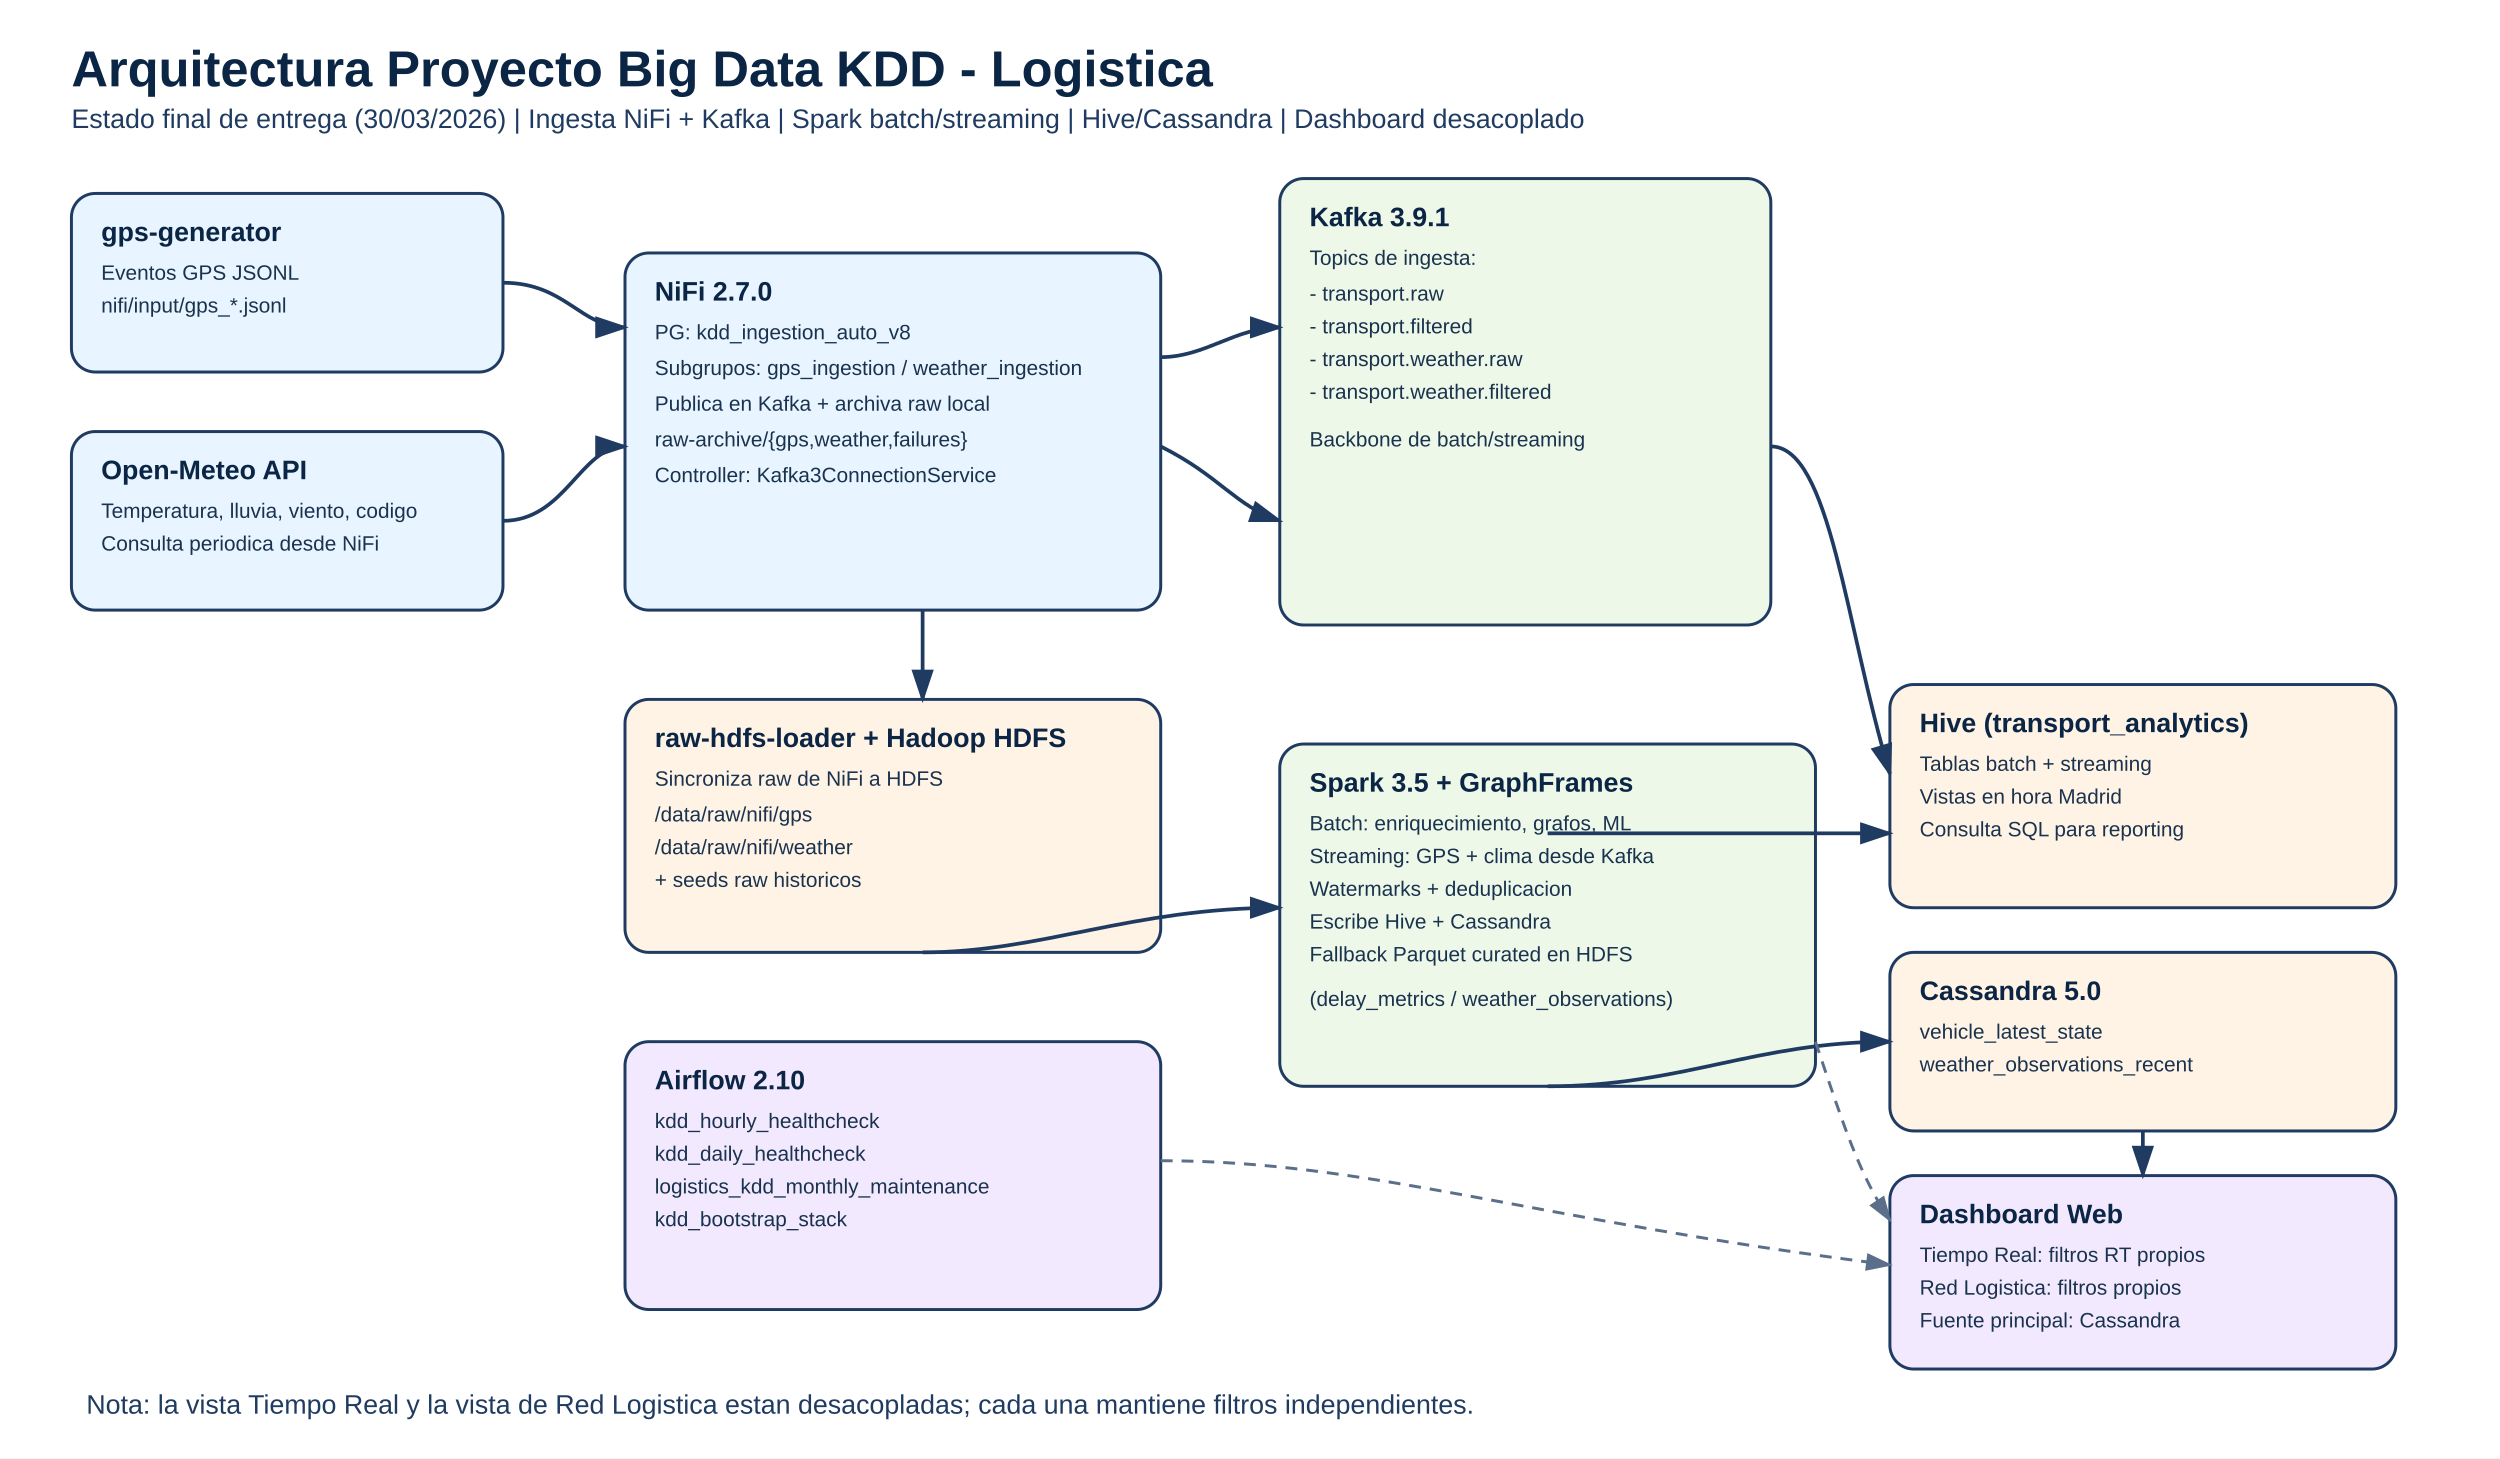
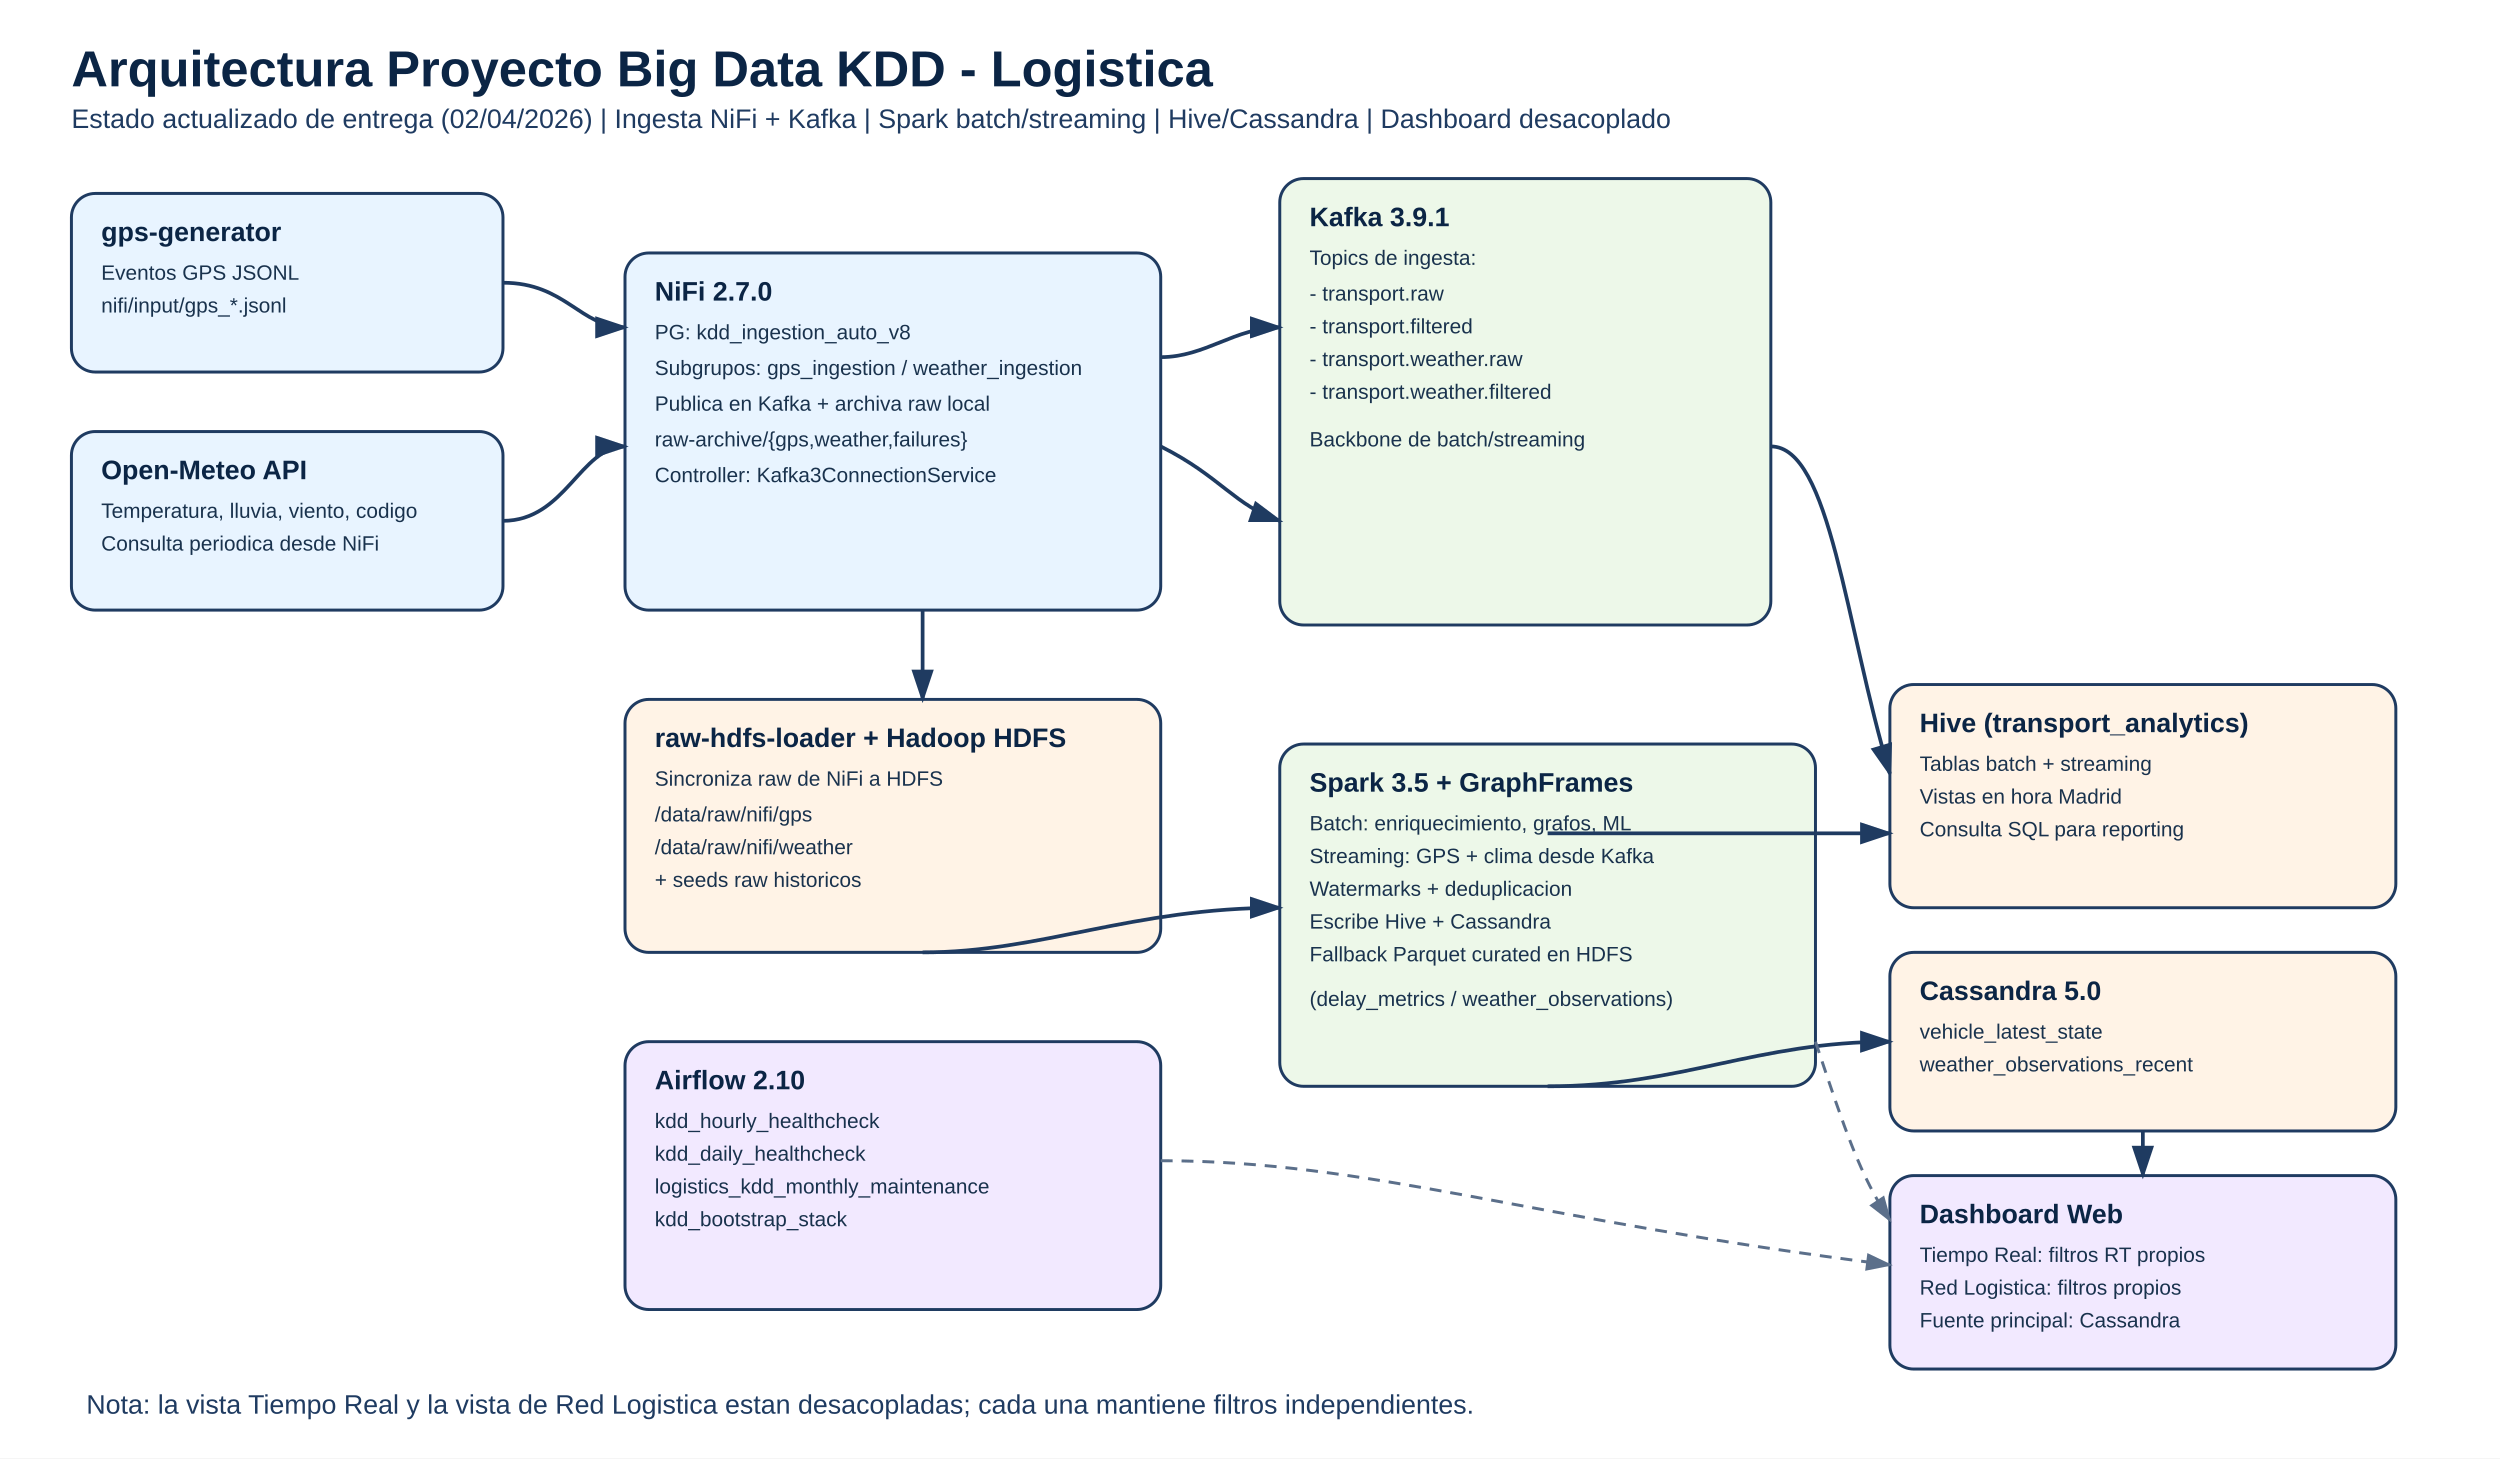
<svg xmlns="http://www.w3.org/2000/svg" width="1680" height="980" viewBox="0 0 1680 980" role="img" aria-label="Arquitectura del Proyecto Big Data KDD">
  <defs>
    <style>
      .title { font: 700 34px 'Segoe UI', Arial, sans-serif; fill: #0b2545; }
      .subtitle { font: 500 18px 'Segoe UI', Arial, sans-serif; fill: #1f3b61; }
      .box { fill: #f8fbff; stroke: #1f3b61; stroke-width: 2; rx: 16; ry: 16; }
      .ingest { fill: #e8f4ff; }
      .stream { fill: #edf8e9; }
      .store { fill: #fff3e6; }
      .ops { fill: #f2e9ff; }
      .label { font: 700 18px 'Segoe UI', Arial, sans-serif; fill: #0b2545; }
      .text { font: 500 14px 'Segoe UI', Arial, sans-serif; fill: #19324d; }
      .arrow { stroke: #1f3b61; stroke-width: 2.5; fill: none; marker-end: url(#arrowHead); }
      .arrow-d { stroke: #5b6f8a; stroke-width: 2; fill: none; stroke-dasharray: 8 6; marker-end: url(#arrowHeadD); }
    </style>
    <marker id="arrowHead" markerWidth="10" markerHeight="10" refX="8" refY="3" orient="auto">
      <path d="M0,0 L0,6 L9,3 z" fill="#1f3b61" />
    </marker>
    <marker id="arrowHeadD" markerWidth="10" markerHeight="10" refX="8" refY="3" orient="auto">
      <path d="M0,0 L0,6 L9,3 z" fill="#5b6f8a" />
    </marker>
  </defs>
  <rect x="0" y="0" width="1680" height="980" fill="#ffffff" />
  <text x="48" y="58" class="title">Arquitectura Proyecto Big Data KDD - Logistica</text>
-   <text x="48" y="86" class="subtitle">Estado final de entrega (30/03/2026) | Ingesta NiFi + Kafka | Spark batch/streaming | Hive/Cassandra | Dashboard desacoplado</text>
+   <text x="48" y="86" class="subtitle">Estado actualizado de entrega (02/04/2026) | Ingesta NiFi + Kafka | Spark batch/streaming | Hive/Cassandra | Dashboard desacoplado</text>
  <rect x="48" y="130" width="290" height="120" class="box ingest" />
  <text x="68" y="162" class="label">gps-generator</text>
  <text x="68" y="188" class="text">Eventos GPS JSONL</text>
  <text x="68" y="210" class="text">nifi/input/gps_*.jsonl</text>
  <rect x="48" y="290" width="290" height="120" class="box ingest" />
  <text x="68" y="322" class="label">Open-Meteo API</text>
  <text x="68" y="348" class="text">Temperatura, lluvia, viento, codigo</text>
  <text x="68" y="370" class="text">Consulta periodica desde NiFi</text>
  <rect x="420" y="170" width="360" height="240" class="box ingest" />
  <text x="440" y="202" class="label">NiFi 2.7.0</text>
  <text x="440" y="228" class="text">PG: kdd_ingestion_auto_v8</text>
  <text x="440" y="252" class="text">Subgrupos: gps_ingestion / weather_ingestion</text>
  <text x="440" y="276" class="text">Publica en Kafka + archiva raw local</text>
  <text x="440" y="300" class="text">raw-archive/{gps,weather,failures}</text>
  <text x="440" y="324" class="text">Controller: Kafka3ConnectionService</text>
  <rect x="860" y="120" width="330" height="300" class="box stream" />
  <text x="880" y="152" class="label">Kafka 3.9.1</text>
  <text x="880" y="178" class="text">Topics de ingesta:</text>
  <text x="880" y="202" class="text">- transport.raw</text>
  <text x="880" y="224" class="text">- transport.filtered</text>
  <text x="880" y="246" class="text">- transport.weather.raw</text>
  <text x="880" y="268" class="text">- transport.weather.filtered</text>
  <text x="880" y="300" class="text">Backbone de batch/streaming</text>
  <rect x="420" y="470" width="360" height="170" class="box store" />
  <text x="440" y="502" class="label">raw-hdfs-loader + Hadoop HDFS</text>
  <text x="440" y="528" class="text">Sincroniza raw de NiFi a HDFS</text>
  <text x="440" y="552" class="text">/data/raw/nifi/gps</text>
  <text x="440" y="574" class="text">/data/raw/nifi/weather</text>
  <text x="440" y="596" class="text">+ seeds raw historicos</text>
  <rect x="860" y="500" width="360" height="230" class="box stream" />
  <text x="880" y="532" class="label">Spark 3.5 + GraphFrames</text>
  <text x="880" y="558" class="text">Batch: enriquecimiento, grafos, ML</text>
  <text x="880" y="580" class="text">Streaming: GPS + clima desde Kafka</text>
  <text x="880" y="602" class="text">Watermarks + deduplicacion</text>
  <text x="880" y="624" class="text">Escribe Hive + Cassandra</text>
  <text x="880" y="646" class="text">Fallback Parquet curated en HDFS</text>
  <text x="880" y="676" class="text">(delay_metrics / weather_observations)</text>
  <rect x="1270" y="460" width="340" height="150" class="box store" />
  <text x="1290" y="492" class="label">Hive (transport_analytics)</text>
  <text x="1290" y="518" class="text">Tablas batch + streaming</text>
  <text x="1290" y="540" class="text">Vistas en hora Madrid</text>
  <text x="1290" y="562" class="text">Consulta SQL para reporting</text>
  <rect x="1270" y="640" width="340" height="120" class="box store" />
  <text x="1290" y="672" class="label">Cassandra 5.0</text>
  <text x="1290" y="698" class="text">vehicle_latest_state</text>
  <text x="1290" y="720" class="text">weather_observations_recent</text>
  <rect x="1270" y="790" width="340" height="130" class="box ops" />
  <text x="1290" y="822" class="label">Dashboard Web</text>
  <text x="1290" y="848" class="text">Tiempo Real: filtros RT propios</text>
  <text x="1290" y="870" class="text">Red Logistica: filtros propios</text>
  <text x="1290" y="892" class="text">Fuente principal: Cassandra</text>
  <rect x="420" y="700" width="360" height="180" class="box ops" />
  <text x="440" y="732" class="label">Airflow 2.10</text>
  <text x="440" y="758" class="text">kdd_hourly_healthcheck</text>
  <text x="440" y="780" class="text">kdd_daily_healthcheck</text>
  <text x="440" y="802" class="text">logistics_kdd_monthly_maintenance</text>
  <text x="440" y="824" class="text">kdd_bootstrap_stack</text>
  <path d="M338,190 C380,190 390,220 420,220" class="arrow" />
  <path d="M338,350 C380,350 390,300 420,300" class="arrow" />
  <path d="M780,240 C810,240 830,220 860,220" class="arrow" />
  <path d="M780,300 C820,320 830,340 860,350" class="arrow" />
  <path d="M620,410 C620,440 620,450 620,470" class="arrow" />
  <path d="M1190,300 C1230,300 1240,420 1270,520" class="arrow" />
  <path d="M620,640 C700,640 760,610 860,610" class="arrow" />
  <path d="M1040,730 C1130,730 1180,700 1270,700" class="arrow" />
  <path d="M1040,560 C1140,560 1180,560 1270,560" class="arrow" />
  <path d="M1440,760 C1440,775 1440,780 1440,790" class="arrow" />
  <path d="M780,780 C920,780 1030,820 1270,850" class="arrow-d" />
  <path d="M1220,700 C1240,760 1250,790 1270,820" class="arrow-d" />
  <text x="58" y="950" class="subtitle">Nota: la vista Tiempo Real y la vista de Red Logistica estan desacopladas; cada una mantiene filtros independientes.</text>
</svg>
